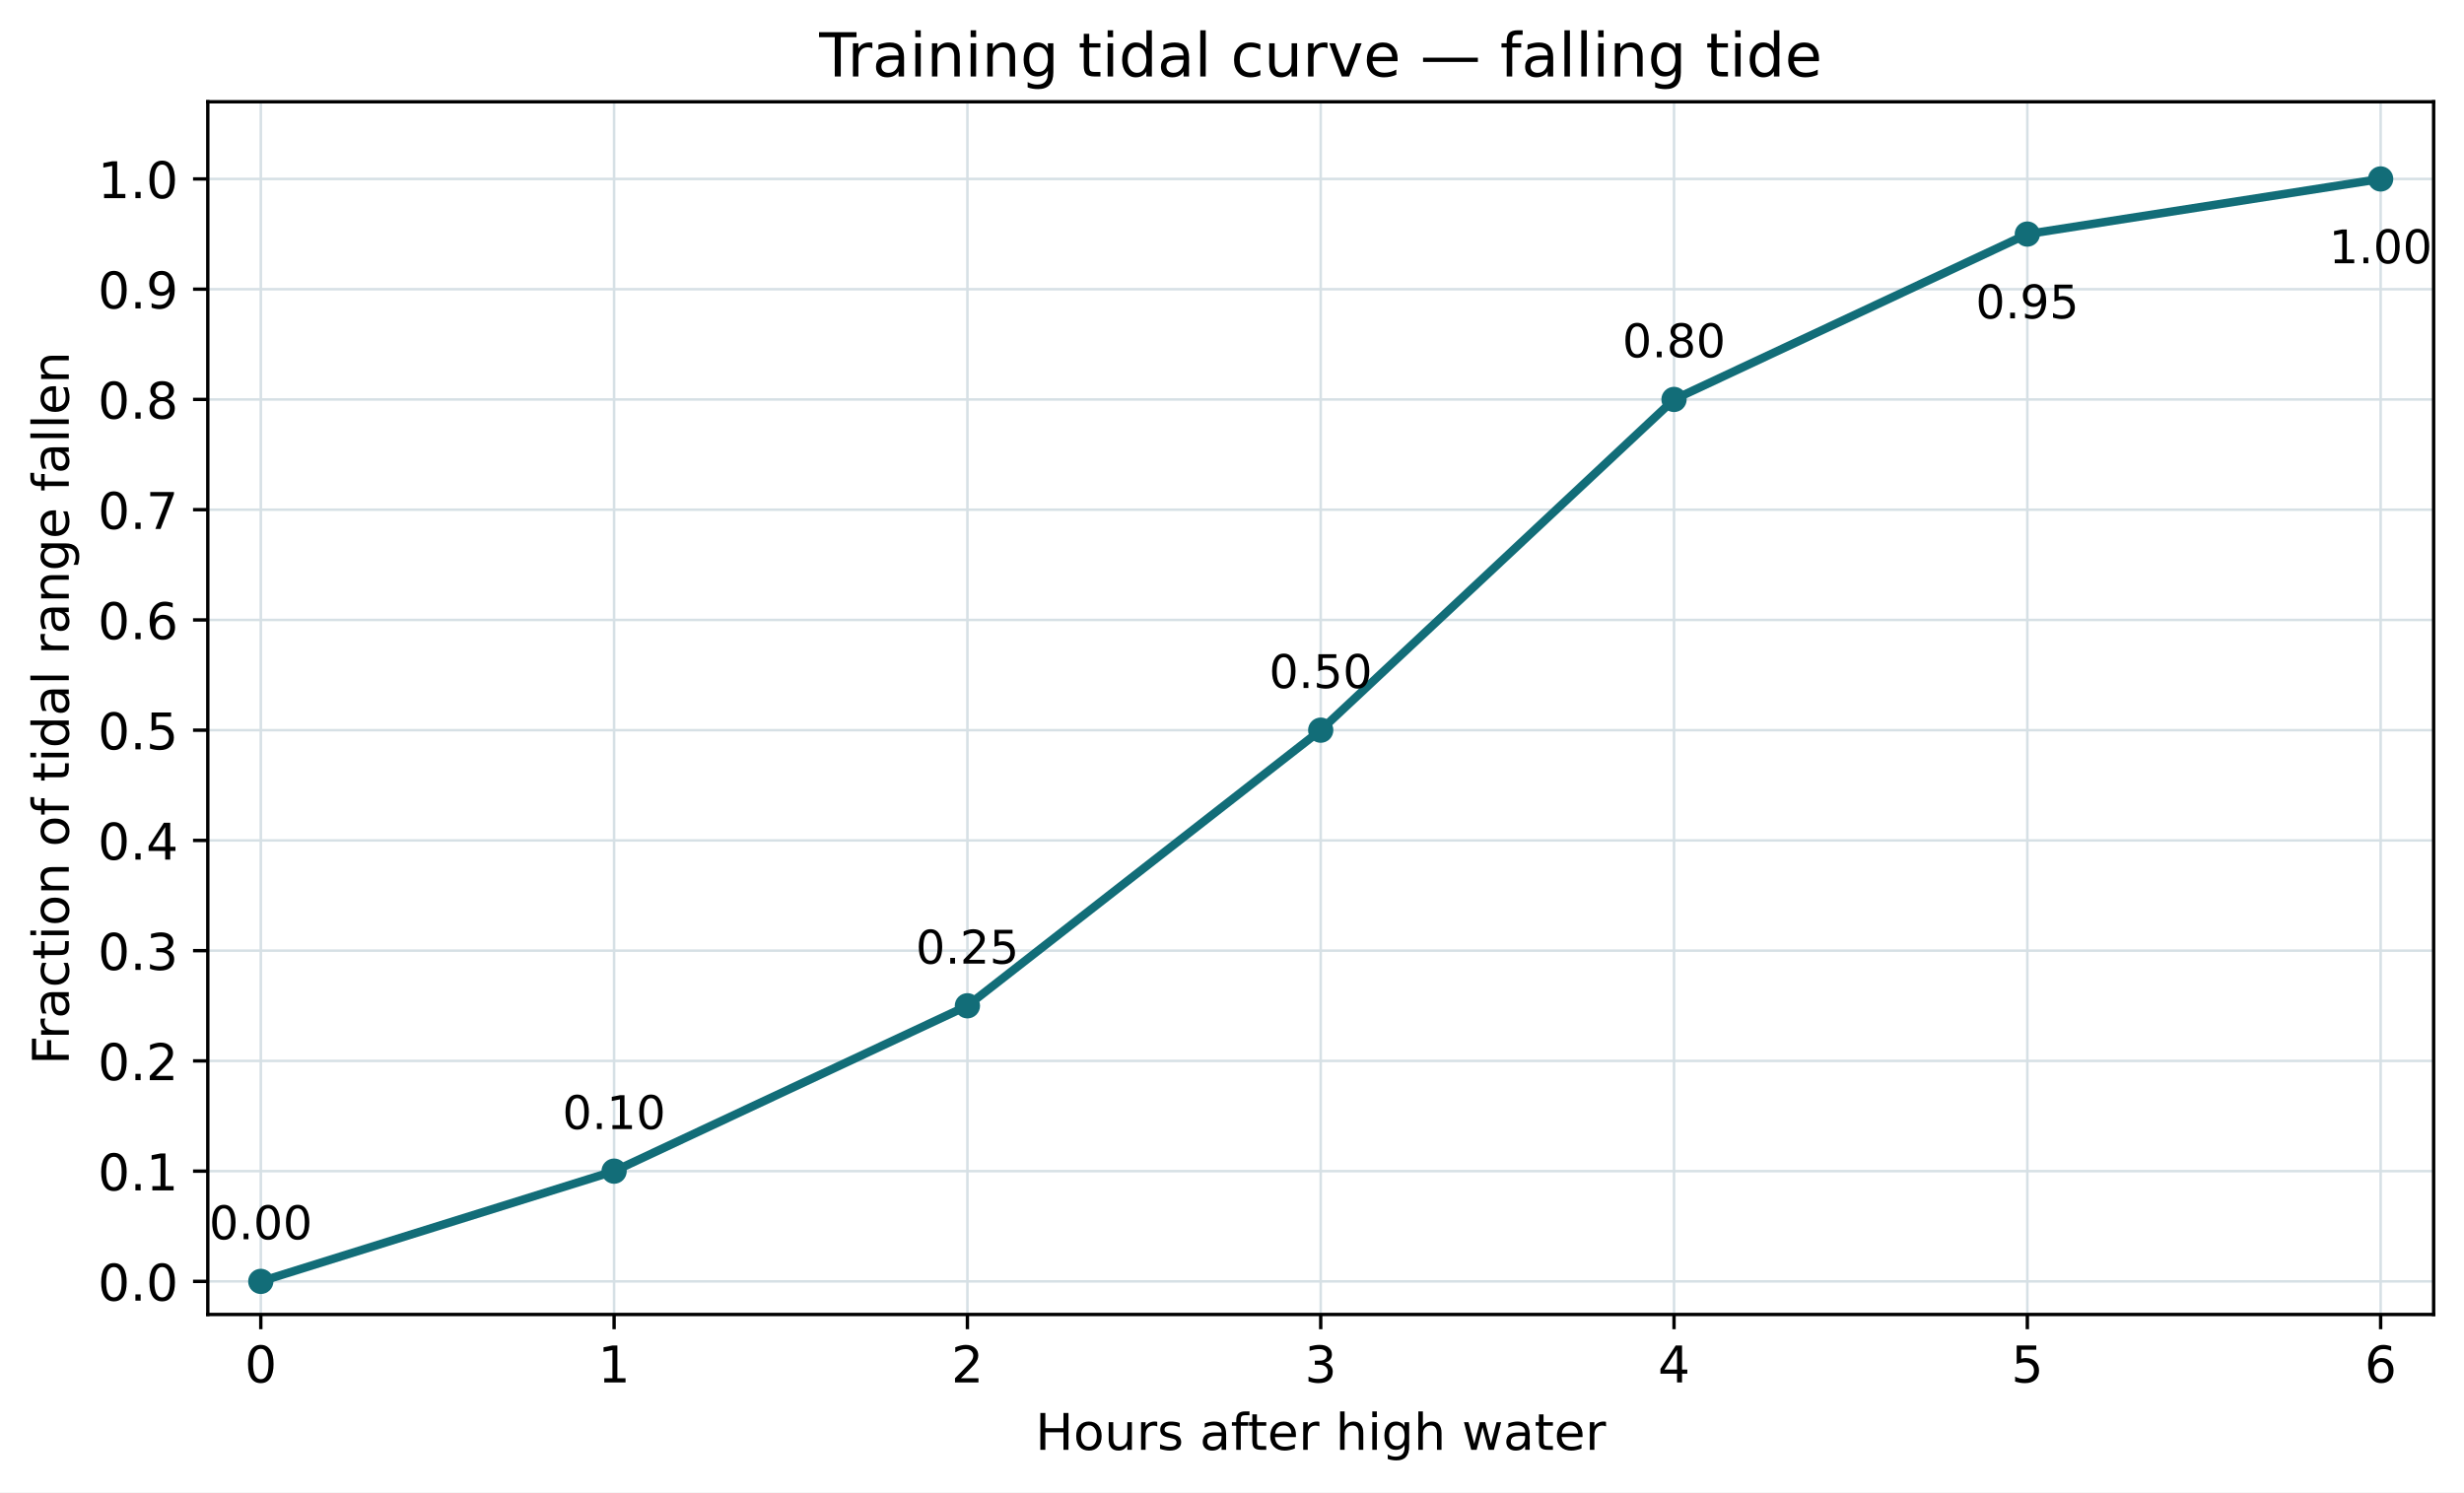
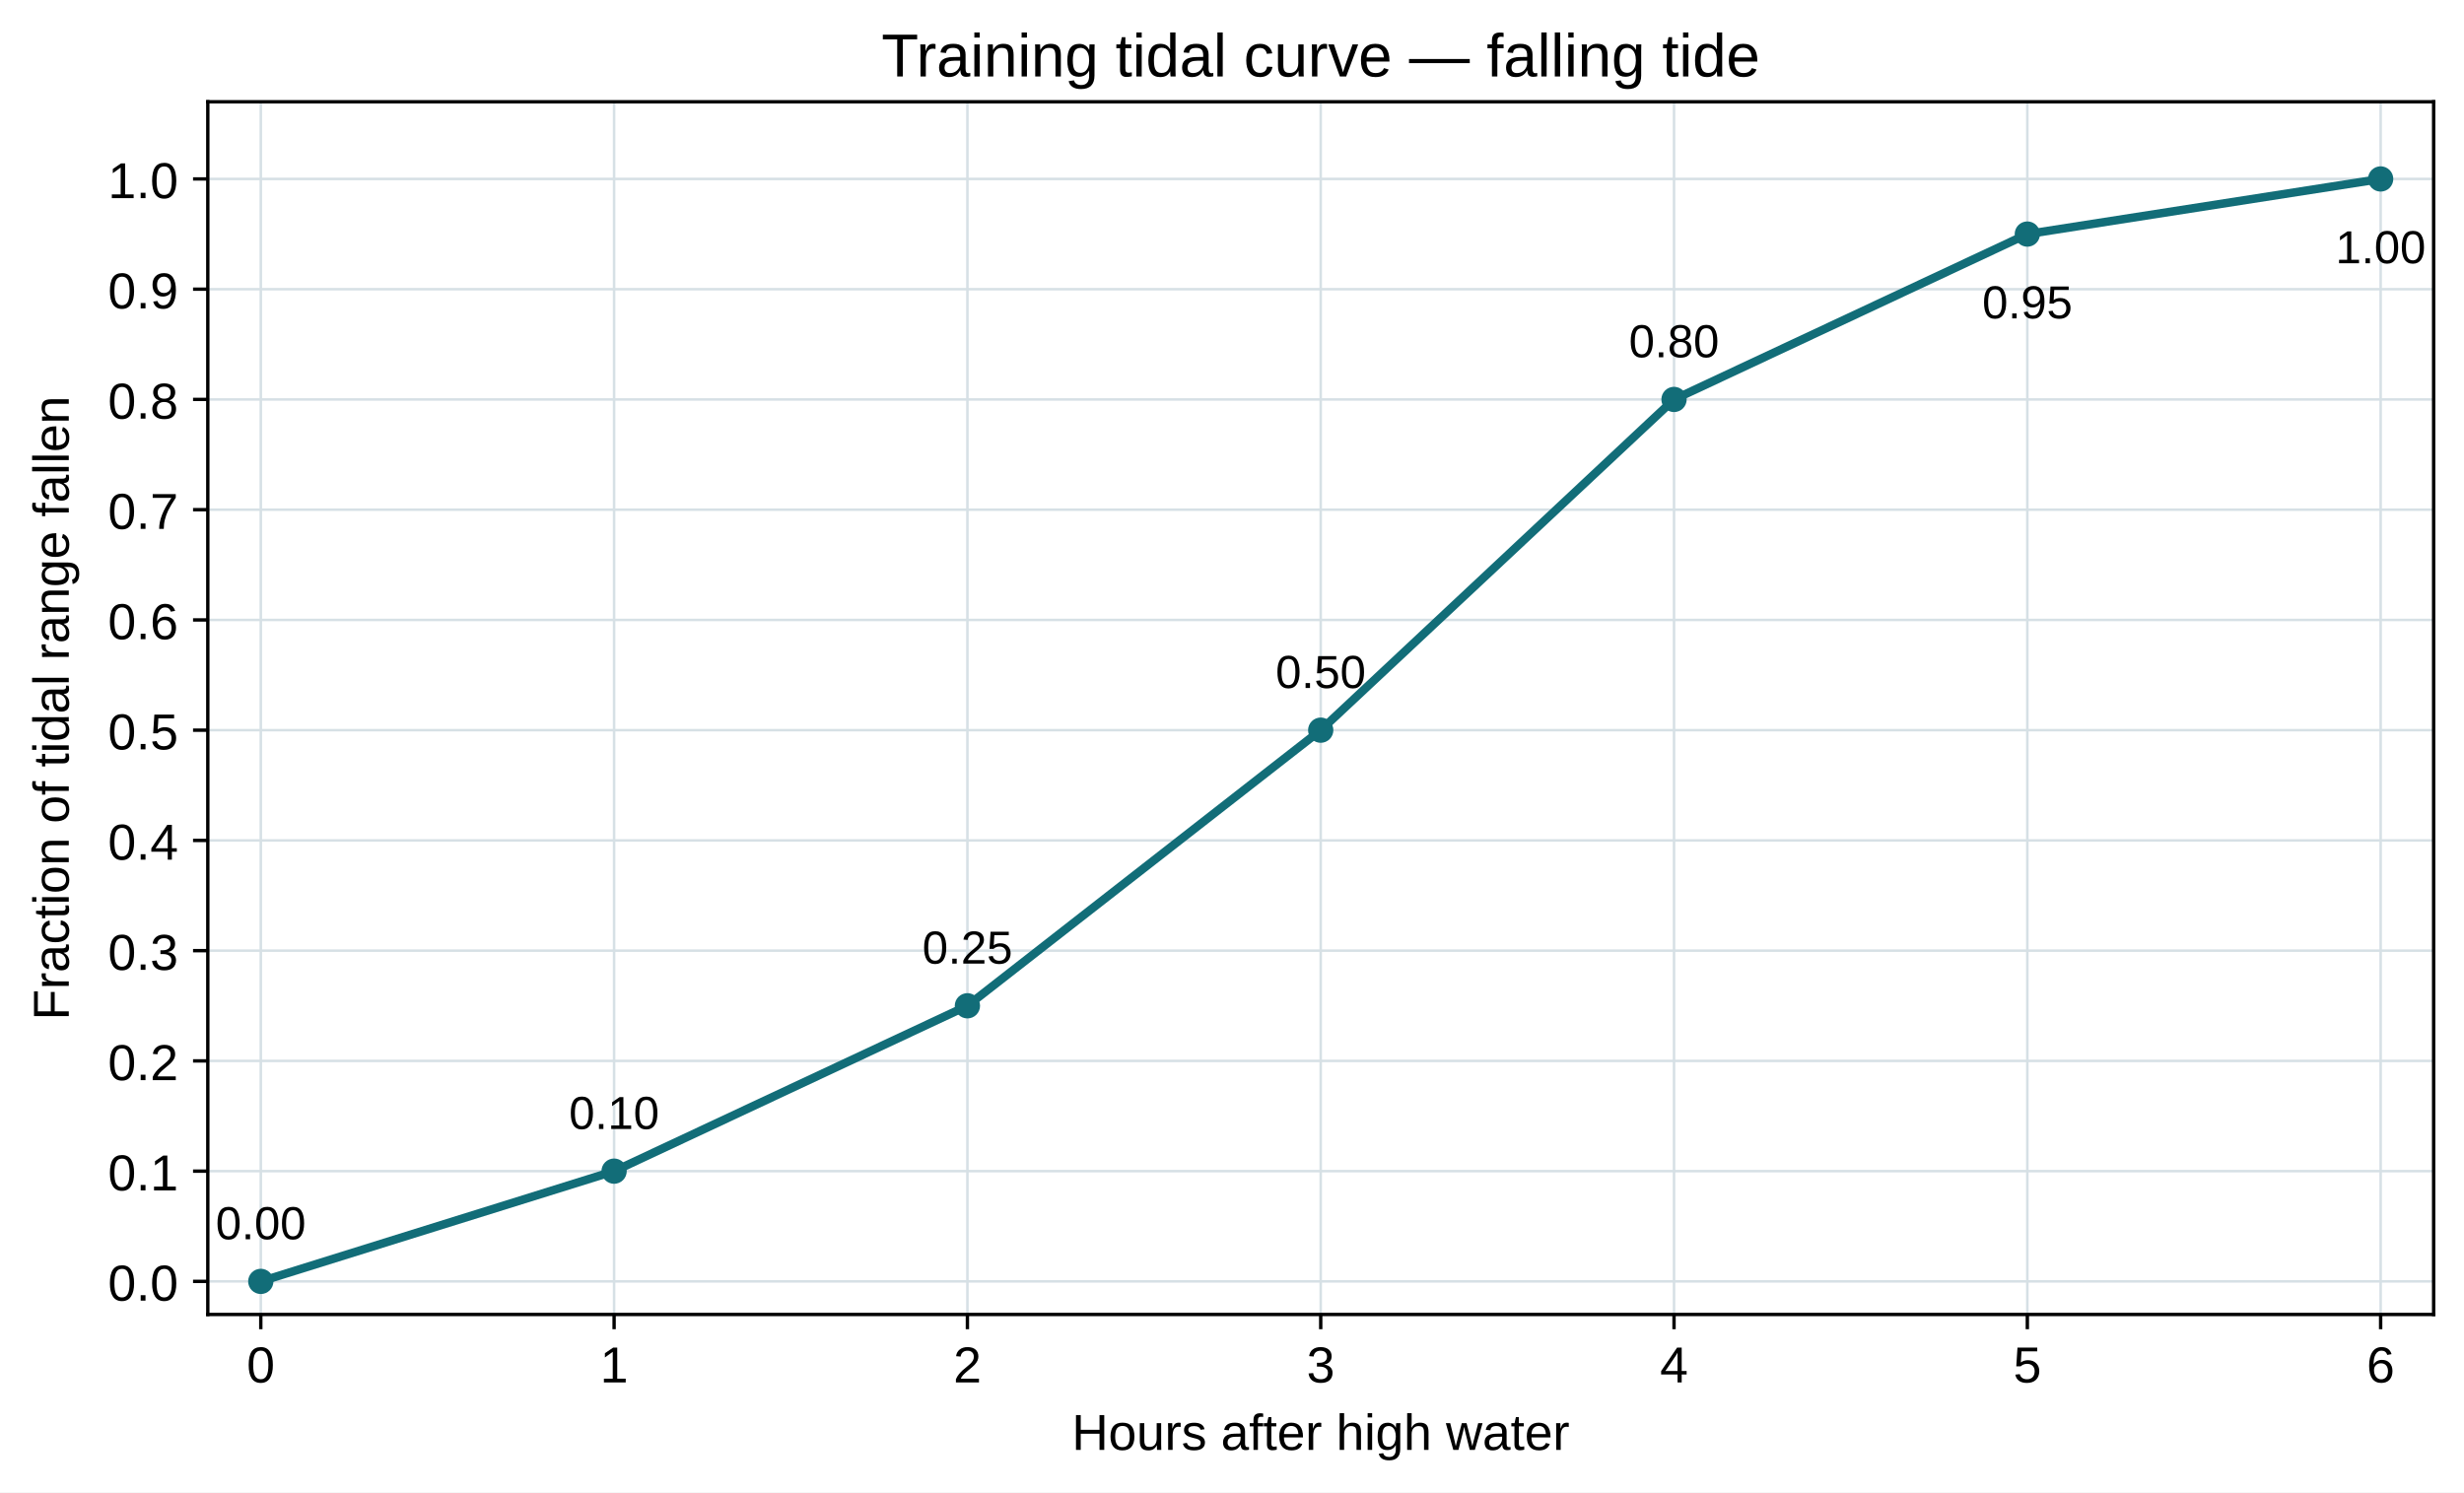
<svg xmlns="http://www.w3.org/2000/svg" xmlns:xlink="http://www.w3.org/1999/xlink" width="584.4pt" height="354pt" viewBox="0 0 584.4 354" version="1.1">
  <defs>
    <style type="text/css">*{stroke-linejoin: round; stroke-linecap: butt}</style>
  </defs>
  <g id="figure_1">
    <g id="patch_1">
      <path d="M 0 354  L 584.4 354  L 584.4 0  L 0 0  z " style="fill: #ffffff" />
    </g>
    <g id="axes_1">
      <g id="patch_2">
        <path d="M 49.285 311.799  L 577.2 311.799  L 577.2 24.142  L 49.285 24.142  z " style="fill: #ffffff" />
      </g>
      <g id="matplotlib.axis_1">
        <g id="xtick_1">
          <g id="line2d_1">
            <path d="M 61.854 311.799  L 61.854 24.142  " clip-path="url(#pac274a0d15)" style="fill: none; stroke: #d6e0e5; stroke-width: 0.6; stroke-linecap: square" />
          </g>
          <g id="line2d_2">
            <defs>
              <path id="m4ad93a200d" d="M 0 0  L 0 3.5  " style="stroke: #000000; stroke-width: 0.8" />
            </defs>
            <g>
              <use xlink:href="#m4ad93a200d" x="61.854" y="311.799" style="stroke: #000000; stroke-width: 0.8" />
            </g>
          </g>
          <g id="text_1">
-             <text style="font-size: 12px; font-family: 'DejaVu Sans'; text-anchor: middle" x="61.854" y="327.916" transform="rotate(-0 61.85409 327.9158)">0</text>
+             <text style="font-size: 12px; font-family: Arial, 'DejaVu Sans', sans-serif; text-anchor: middle" x="61.854" y="327.916" transform="rotate(-0 61.85409 327.9158)">0</text>
          </g>
        </g>
        <g id="xtick_2">
          <g id="line2d_3">
            <path d="M 145.65 311.799  L 145.65 24.142  " clip-path="url(#pac274a0d15)" style="fill: none; stroke: #d6e0e5; stroke-width: 0.6; stroke-linecap: square" />
          </g>
          <g id="line2d_4">
            <g>
              <use xlink:href="#m4ad93a200d" x="145.65" y="311.799" style="stroke: #000000; stroke-width: 0.8" />
            </g>
          </g>
          <g id="text_2">
-             <text style="font-size: 12px; font-family: 'DejaVu Sans'; text-anchor: middle" x="145.65" y="327.916" transform="rotate(-0 145.6501 327.9158)">1</text>
+             <text style="font-size: 12px; font-family: Arial, 'DejaVu Sans', sans-serif; text-anchor: middle" x="145.65" y="327.916" transform="rotate(-0 145.6501 327.9158)">1</text>
          </g>
        </g>
        <g id="xtick_3">
          <g id="line2d_5">
            <path d="M 229.446 311.799  L 229.446 24.142  " clip-path="url(#pac274a0d15)" style="fill: none; stroke: #d6e0e5; stroke-width: 0.6; stroke-linecap: square" />
          </g>
          <g id="line2d_6">
            <g>
              <use xlink:href="#m4ad93a200d" x="229.446" y="311.799" style="stroke: #000000; stroke-width: 0.8" />
            </g>
          </g>
          <g id="text_3">
-             <text style="font-size: 12px; font-family: 'DejaVu Sans'; text-anchor: middle" x="229.446" y="327.916" transform="rotate(-0 229.4461 327.9158)">2</text>
+             <text style="font-size: 12px; font-family: Arial, 'DejaVu Sans', sans-serif; text-anchor: middle" x="229.446" y="327.916" transform="rotate(-0 229.4461 327.9158)">2</text>
          </g>
        </g>
        <g id="xtick_4">
          <g id="line2d_7">
            <path d="M 313.242 311.799  L 313.242 24.142  " clip-path="url(#pac274a0d15)" style="fill: none; stroke: #d6e0e5; stroke-width: 0.6; stroke-linecap: square" />
          </g>
          <g id="line2d_8">
            <g>
              <use xlink:href="#m4ad93a200d" x="313.242" y="311.799" style="stroke: #000000; stroke-width: 0.8" />
            </g>
          </g>
          <g id="text_4">
-             <text style="font-size: 12px; font-family: 'DejaVu Sans'; text-anchor: middle" x="313.242" y="327.916" transform="rotate(-0 313.2421 327.9158)">3</text>
+             <text style="font-size: 12px; font-family: Arial, 'DejaVu Sans', sans-serif; text-anchor: middle" x="313.242" y="327.916" transform="rotate(-0 313.2421 327.9158)">3</text>
          </g>
        </g>
        <g id="xtick_5">
          <g id="line2d_9">
            <path d="M 397.038 311.799  L 397.038 24.142  " clip-path="url(#pac274a0d15)" style="fill: none; stroke: #d6e0e5; stroke-width: 0.6; stroke-linecap: square" />
          </g>
          <g id="line2d_10">
            <g>
              <use xlink:href="#m4ad93a200d" x="397.038" y="311.799" style="stroke: #000000; stroke-width: 0.8" />
            </g>
          </g>
          <g id="text_5">
-             <text style="font-size: 12px; font-family: 'DejaVu Sans'; text-anchor: middle" x="397.038" y="327.916" transform="rotate(-0 397.0381 327.9158)">4</text>
+             <text style="font-size: 12px; font-family: Arial, 'DejaVu Sans', sans-serif; text-anchor: middle" x="397.038" y="327.916" transform="rotate(-0 397.0381 327.9158)">4</text>
          </g>
        </g>
        <g id="xtick_6">
          <g id="line2d_11">
            <path d="M 480.834 311.799  L 480.834 24.142  " clip-path="url(#pac274a0d15)" style="fill: none; stroke: #d6e0e5; stroke-width: 0.6; stroke-linecap: square" />
          </g>
          <g id="line2d_12">
            <g>
              <use xlink:href="#m4ad93a200d" x="480.834" y="311.799" style="stroke: #000000; stroke-width: 0.8" />
            </g>
          </g>
          <g id="text_6">
-             <text style="font-size: 12px; font-family: 'DejaVu Sans'; text-anchor: middle" x="480.834" y="327.916" transform="rotate(-0 480.8341 327.9158)">5</text>
+             <text style="font-size: 12px; font-family: Arial, 'DejaVu Sans', sans-serif; text-anchor: middle" x="480.834" y="327.916" transform="rotate(-0 480.8341 327.9158)">5</text>
          </g>
        </g>
        <g id="xtick_7">
          <g id="line2d_13">
            <path d="M 564.63 311.799  L 564.63 24.142  " clip-path="url(#pac274a0d15)" style="fill: none; stroke: #d6e0e5; stroke-width: 0.6; stroke-linecap: square" />
          </g>
          <g id="line2d_14">
            <g>
              <use xlink:href="#m4ad93a200d" x="564.63" y="311.799" style="stroke: #000000; stroke-width: 0.8" />
            </g>
          </g>
          <g id="text_7">
-             <text style="font-size: 12px; font-family: 'DejaVu Sans'; text-anchor: middle" x="564.63" y="327.916" transform="rotate(-0 564.6301 327.9158)">6</text>
+             <text style="font-size: 12px; font-family: Arial, 'DejaVu Sans', sans-serif; text-anchor: middle" x="564.63" y="327.916" transform="rotate(-0 564.6301 327.9158)">6</text>
          </g>
        </g>
        <g id="text_8">
-           <text style="font-size: 12px; font-family: 'DejaVu Sans'; text-anchor: middle" x="313.242" y="343.917" transform="rotate(-0 313.2421 343.9167)">Hours after high water</text>
+           <text style="font-size: 12px; font-family: Arial, 'DejaVu Sans', sans-serif; text-anchor: middle" x="313.242" y="343.917" transform="rotate(-0 313.2421 343.9167)">Hours after high water</text>
        </g>
      </g>
      <g id="matplotlib.axis_2">
        <g id="ytick_1">
          <g id="line2d_15">
            <path d="M 49.285 303.953  L 577.2 303.953  " clip-path="url(#pac274a0d15)" style="fill: none; stroke: #d6e0e5; stroke-width: 0.6; stroke-linecap: square" />
          </g>
          <g id="line2d_16">
            <defs>
              <path id="m431f695ae6" d="M 0 0  L -3.5 0  " style="stroke: #000000; stroke-width: 0.8" />
            </defs>
            <g>
              <use xlink:href="#m431f695ae6" x="49.285" y="303.953" style="stroke: #000000; stroke-width: 0.8" />
            </g>
          </g>
          <g id="text_9">
-             <text style="font-size: 12px; font-family: 'DejaVu Sans'; text-anchor: end" x="42.285" y="308.512" transform="rotate(-0 42.28469 308.512)">0.0</text>
+             <text style="font-size: 12px; font-family: Arial, 'DejaVu Sans', sans-serif; text-anchor: end" x="42.285" y="308.512" transform="rotate(-0 42.28469 308.512)">0.0</text>
          </g>
        </g>
        <g id="ytick_2">
          <g id="line2d_17">
            <path d="M 49.285 277.803  L 577.2 277.803  " clip-path="url(#pac274a0d15)" style="fill: none; stroke: #d6e0e5; stroke-width: 0.6; stroke-linecap: square" />
          </g>
          <g id="line2d_18">
            <g>
              <use xlink:href="#m431f695ae6" x="49.285" y="277.803" style="stroke: #000000; stroke-width: 0.8" />
            </g>
          </g>
          <g id="text_10">
-             <text style="font-size: 12px; font-family: 'DejaVu Sans'; text-anchor: end" x="42.285" y="282.361" transform="rotate(-0 42.28469 282.3614)">0.1</text>
+             <text style="font-size: 12px; font-family: Arial, 'DejaVu Sans', sans-serif; text-anchor: end" x="42.285" y="282.361" transform="rotate(-0 42.28469 282.3614)">0.1</text>
          </g>
        </g>
        <g id="ytick_3">
          <g id="line2d_19">
            <path d="M 49.285 251.652  L 577.2 251.652  " clip-path="url(#pac274a0d15)" style="fill: none; stroke: #d6e0e5; stroke-width: 0.6; stroke-linecap: square" />
          </g>
          <g id="line2d_20">
            <g>
              <use xlink:href="#m431f695ae6" x="49.285" y="251.652" style="stroke: #000000; stroke-width: 0.8" />
            </g>
          </g>
          <g id="text_11">
-             <text style="font-size: 12px; font-family: 'DejaVu Sans'; text-anchor: end" x="42.285" y="256.211" transform="rotate(-0 42.28469 256.2107)">0.2</text>
+             <text style="font-size: 12px; font-family: Arial, 'DejaVu Sans', sans-serif; text-anchor: end" x="42.285" y="256.211" transform="rotate(-0 42.28469 256.2107)">0.2</text>
          </g>
        </g>
        <g id="ytick_4">
          <g id="line2d_21">
            <path d="M 49.285 225.502  L 577.2 225.502  " clip-path="url(#pac274a0d15)" style="fill: none; stroke: #d6e0e5; stroke-width: 0.6; stroke-linecap: square" />
          </g>
          <g id="line2d_22">
            <g>
              <use xlink:href="#m431f695ae6" x="49.285" y="225.502" style="stroke: #000000; stroke-width: 0.8" />
            </g>
          </g>
          <g id="text_12">
-             <text style="font-size: 12px; font-family: 'DejaVu Sans'; text-anchor: end" x="42.285" y="230.06" transform="rotate(-0 42.28469 230.0601)">0.3</text>
+             <text style="font-size: 12px; font-family: Arial, 'DejaVu Sans', sans-serif; text-anchor: end" x="42.285" y="230.06" transform="rotate(-0 42.28469 230.0601)">0.3</text>
          </g>
        </g>
        <g id="ytick_5">
          <g id="line2d_23">
            <path d="M 49.285 199.351  L 577.2 199.351  " clip-path="url(#pac274a0d15)" style="fill: none; stroke: #d6e0e5; stroke-width: 0.6; stroke-linecap: square" />
          </g>
          <g id="line2d_24">
            <g>
              <use xlink:href="#m431f695ae6" x="49.285" y="199.351" style="stroke: #000000; stroke-width: 0.8" />
            </g>
          </g>
          <g id="text_13">
-             <text style="font-size: 12px; font-family: 'DejaVu Sans'; text-anchor: end" x="42.285" y="203.91" transform="rotate(-0 42.28469 203.9095)">0.4</text>
+             <text style="font-size: 12px; font-family: Arial, 'DejaVu Sans', sans-serif; text-anchor: end" x="42.285" y="203.91" transform="rotate(-0 42.28469 203.9095)">0.4</text>
          </g>
        </g>
        <g id="ytick_6">
          <g id="line2d_25">
            <path d="M 49.285 173.2  L 577.2 173.2  " clip-path="url(#pac274a0d15)" style="fill: none; stroke: #d6e0e5; stroke-width: 0.6; stroke-linecap: square" />
          </g>
          <g id="line2d_26">
            <g>
              <use xlink:href="#m431f695ae6" x="49.285" y="173.2" style="stroke: #000000; stroke-width: 0.8" />
            </g>
          </g>
          <g id="text_14">
-             <text style="font-size: 12px; font-family: 'DejaVu Sans'; text-anchor: end" x="42.285" y="177.759" transform="rotate(-0 42.28469 177.7589)">0.5</text>
+             <text style="font-size: 12px; font-family: Arial, 'DejaVu Sans', sans-serif; text-anchor: end" x="42.285" y="177.759" transform="rotate(-0 42.28469 177.7589)">0.5</text>
          </g>
        </g>
        <g id="ytick_7">
          <g id="line2d_27">
            <path d="M 49.285 147.05  L 577.2 147.05  " clip-path="url(#pac274a0d15)" style="fill: none; stroke: #d6e0e5; stroke-width: 0.6; stroke-linecap: square" />
          </g>
          <g id="line2d_28">
            <g>
              <use xlink:href="#m431f695ae6" x="49.285" y="147.05" style="stroke: #000000; stroke-width: 0.8" />
            </g>
          </g>
          <g id="text_15">
-             <text style="font-size: 12px; font-family: 'DejaVu Sans'; text-anchor: end" x="42.285" y="151.608" transform="rotate(-0 42.28469 151.6083)">0.6</text>
+             <text style="font-size: 12px; font-family: Arial, 'DejaVu Sans', sans-serif; text-anchor: end" x="42.285" y="151.608" transform="rotate(-0 42.28469 151.6083)">0.6</text>
          </g>
        </g>
        <g id="ytick_8">
          <g id="line2d_29">
            <path d="M 49.285 120.899  L 577.2 120.899  " clip-path="url(#pac274a0d15)" style="fill: none; stroke: #d6e0e5; stroke-width: 0.6; stroke-linecap: square" />
          </g>
          <g id="line2d_30">
            <g>
              <use xlink:href="#m431f695ae6" x="49.285" y="120.899" style="stroke: #000000; stroke-width: 0.8" />
            </g>
          </g>
          <g id="text_16">
-             <text style="font-size: 12px; font-family: 'DejaVu Sans'; text-anchor: end" x="42.285" y="125.458" transform="rotate(-0 42.28469 125.4576)">0.7</text>
+             <text style="font-size: 12px; font-family: Arial, 'DejaVu Sans', sans-serif; text-anchor: end" x="42.285" y="125.458" transform="rotate(-0 42.28469 125.4576)">0.7</text>
          </g>
        </g>
        <g id="ytick_9">
          <g id="line2d_31">
            <path d="M 49.285 94.748  L 577.2 94.748  " clip-path="url(#pac274a0d15)" style="fill: none; stroke: #d6e0e5; stroke-width: 0.6; stroke-linecap: square" />
          </g>
          <g id="line2d_32">
            <g>
              <use xlink:href="#m431f695ae6" x="49.285" y="94.748" style="stroke: #000000; stroke-width: 0.8" />
            </g>
          </g>
          <g id="text_17">
-             <text style="font-size: 12px; font-family: 'DejaVu Sans'; text-anchor: end" x="42.285" y="99.307" transform="rotate(-0 42.28469 99.30702)">0.8</text>
+             <text style="font-size: 12px; font-family: Arial, 'DejaVu Sans', sans-serif; text-anchor: end" x="42.285" y="99.307" transform="rotate(-0 42.28469 99.30702)">0.8</text>
          </g>
        </g>
        <g id="ytick_10">
          <g id="line2d_33">
            <path d="M 49.285 68.598  L 577.2 68.598  " clip-path="url(#pac274a0d15)" style="fill: none; stroke: #d6e0e5; stroke-width: 0.6; stroke-linecap: square" />
          </g>
          <g id="line2d_34">
            <g>
              <use xlink:href="#m431f695ae6" x="49.285" y="68.598" style="stroke: #000000; stroke-width: 0.8" />
            </g>
          </g>
          <g id="text_18">
-             <text style="font-size: 12px; font-family: 'DejaVu Sans'; text-anchor: end" x="42.285" y="73.156" transform="rotate(-0 42.28469 73.1564)">0.9</text>
+             <text style="font-size: 12px; font-family: Arial, 'DejaVu Sans', sans-serif; text-anchor: end" x="42.285" y="73.156" transform="rotate(-0 42.28469 73.1564)">0.9</text>
          </g>
        </g>
        <g id="ytick_11">
          <g id="line2d_35">
            <path d="M 49.285 42.447  L 577.2 42.447  " clip-path="url(#pac274a0d15)" style="fill: none; stroke: #d6e0e5; stroke-width: 0.6; stroke-linecap: square" />
          </g>
          <g id="line2d_36">
            <g>
              <use xlink:href="#m431f695ae6" x="49.285" y="42.447" style="stroke: #000000; stroke-width: 0.8" />
            </g>
          </g>
          <g id="text_19">
-             <text style="font-size: 12px; font-family: 'DejaVu Sans'; text-anchor: end" x="42.285" y="47.006" transform="rotate(-0 42.28469 47.00578)">1.0</text>
+             <text style="font-size: 12px; font-family: Arial, 'DejaVu Sans', sans-serif; text-anchor: end" x="42.285" y="47.006" transform="rotate(-0 42.28469 47.00578)">1.0</text>
          </g>
        </g>
        <g id="text_20">
-           <text style="font-size: 12px; font-family: 'DejaVu Sans'; text-anchor: middle" x="16.318" y="167.97" transform="rotate(-90 16.31812 167.9702)">Fraction of tidal range fallen</text>
+           <text style="font-size: 12px; font-family: Arial, 'DejaVu Sans', sans-serif; text-anchor: middle" x="16.318" y="167.97" transform="rotate(-90 16.31812 167.9702)">Fraction of tidal range fallen</text>
        </g>
      </g>
      <g id="line2d_37">
        <path d="M 61.854 303.953  L 145.65 277.803  L 229.446 238.577  L 313.242 173.2  L 397.038 94.748  L 480.834 55.522  L 564.63 42.447  " clip-path="url(#pac274a0d15)" style="fill: none; stroke: #126d78; stroke-width: 2; stroke-linecap: square" />
        <defs>
          <path id="mf7bdaf5d85" d="M 0 2.5  C 0.663 2.5 1.299 2.237 1.768 1.768  C 2.237 1.299 2.5 0.663 2.5 0  C 2.5 -0.663 2.237 -1.299 1.768 -1.768  C 1.299 -2.237 0.663 -2.5 0 -2.5  C -0.663 -2.5 -1.299 -2.237 -1.768 -1.768  C -2.237 -1.299 -2.5 -0.663 -2.5 0  C -2.5 0.663 -2.237 1.299 -1.768 1.768  C -1.299 2.237 -0.663 2.5 0 2.5  z " style="stroke: #126d78" />
        </defs>
        <g clip-path="url(#pac274a0d15)">
          <use xlink:href="#mf7bdaf5d85" x="61.854" y="303.953" style="fill: #126d78; stroke: #126d78" />
          <use xlink:href="#mf7bdaf5d85" x="145.65" y="277.803" style="fill: #126d78; stroke: #126d78" />
          <use xlink:href="#mf7bdaf5d85" x="229.446" y="238.577" style="fill: #126d78; stroke: #126d78" />
          <use xlink:href="#mf7bdaf5d85" x="313.242" y="173.2" style="fill: #126d78; stroke: #126d78" />
          <use xlink:href="#mf7bdaf5d85" x="397.038" y="94.748" style="fill: #126d78; stroke: #126d78" />
          <use xlink:href="#mf7bdaf5d85" x="480.834" y="55.522" style="fill: #126d78; stroke: #126d78" />
          <use xlink:href="#mf7bdaf5d85" x="564.63" y="42.447" style="fill: #126d78; stroke: #126d78" />
        </g>
      </g>
      <g id="patch_3">
        <path d="M 49.285 311.799  L 49.285 24.142  " style="fill: none; stroke: #000000; stroke-width: 0.8; stroke-linejoin: miter; stroke-linecap: square" />
      </g>
      <g id="patch_4">
        <path d="M 577.2 311.799  L 577.2 24.142  " style="fill: none; stroke: #000000; stroke-width: 0.8; stroke-linejoin: miter; stroke-linecap: square" />
      </g>
      <g id="patch_5">
        <path d="M 49.285 311.799  L 577.2 311.799  " style="fill: none; stroke: #000000; stroke-width: 0.8; stroke-linejoin: miter; stroke-linecap: square" />
      </g>
      <g id="patch_6">
        <path d="M 49.285 24.142  L 577.2 24.142  " style="fill: none; stroke: #000000; stroke-width: 0.8; stroke-linejoin: miter; stroke-linecap: square" />
      </g>
      <g id="text_21">
-         <text style="font-size: 11px; font-family: 'DejaVu Sans'; text-anchor: middle" x="61.854" y="293.953" transform="rotate(-0 61.85409 293.9534)">0.00</text>
+         <text style="font-size: 11px; font-family: Arial, 'DejaVu Sans', sans-serif; text-anchor: middle" x="61.854" y="293.953" transform="rotate(-0 61.85409 293.9534)">0.00</text>
      </g>
      <g id="text_22">
-         <text style="font-size: 11px; font-family: 'DejaVu Sans'; text-anchor: middle" x="145.65" y="267.803" transform="rotate(-0 145.6501 267.8028)">0.10</text>
+         <text style="font-size: 11px; font-family: Arial, 'DejaVu Sans', sans-serif; text-anchor: middle" x="145.65" y="267.803" transform="rotate(-0 145.6501 267.8028)">0.10</text>
      </g>
      <g id="text_23">
-         <text style="font-size: 11px; font-family: 'DejaVu Sans'; text-anchor: middle" x="229.446" y="228.577" transform="rotate(-0 229.4461 228.5768)">0.25</text>
+         <text style="font-size: 11px; font-family: Arial, 'DejaVu Sans', sans-serif; text-anchor: middle" x="229.446" y="228.577" transform="rotate(-0 229.4461 228.5768)">0.25</text>
      </g>
      <g id="text_24">
-         <text style="font-size: 11px; font-family: 'DejaVu Sans'; text-anchor: middle" x="313.242" y="163.2" transform="rotate(-0 313.2421 163.2003)">0.50</text>
+         <text style="font-size: 11px; font-family: Arial, 'DejaVu Sans', sans-serif; text-anchor: middle" x="313.242" y="163.2" transform="rotate(-0 313.2421 163.2003)">0.50</text>
      </g>
      <g id="text_25">
-         <text style="font-size: 11px; font-family: 'DejaVu Sans'; text-anchor: middle" x="397.038" y="84.748" transform="rotate(-0 397.0381 84.74843)">0.80</text>
+         <text style="font-size: 11px; font-family: Arial, 'DejaVu Sans', sans-serif; text-anchor: middle" x="397.038" y="84.748" transform="rotate(-0 397.0381 84.74843)">0.80</text>
      </g>
      <g id="text_26">
-         <text style="font-size: 11px; font-family: 'DejaVu Sans'; text-anchor: middle" x="480.834" y="75.522" transform="rotate(-0 480.8341 75.5225)">0.95</text>
+         <text style="font-size: 11px; font-family: Arial, 'DejaVu Sans', sans-serif; text-anchor: middle" x="480.834" y="75.522" transform="rotate(-0 480.8341 75.5225)">0.95</text>
      </g>
      <g id="text_27">
-         <text style="font-size: 11px; font-family: 'DejaVu Sans'; text-anchor: middle" x="564.63" y="62.447" transform="rotate(-0 564.6301 62.44718)">1.00</text>
+         <text style="font-size: 11px; font-family: Arial, 'DejaVu Sans', sans-serif; text-anchor: middle" x="564.63" y="62.447" transform="rotate(-0 564.6301 62.44718)">1.00</text>
      </g>
      <g id="text_28">
-         <text style="font-size: 14.4px; font-family: 'DejaVu Sans'; text-anchor: middle" x="313.242" y="18.142" transform="rotate(-0 313.2421 18.14175)">Training tidal curve — falling tide</text>
+         <text style="font-size: 14.4px; font-family: Arial, 'DejaVu Sans', sans-serif; text-anchor: middle" x="313.242" y="18.142" transform="rotate(-0 313.2421 18.14175)">Training tidal curve — falling tide</text>
      </g>
    </g>
  </g>
  <defs>
    <clipPath id="pac274a0d15">
      <rect x="49.285" y="24.142" width="527.915" height="287.657" />
    </clipPath>
  </defs>
</svg>
